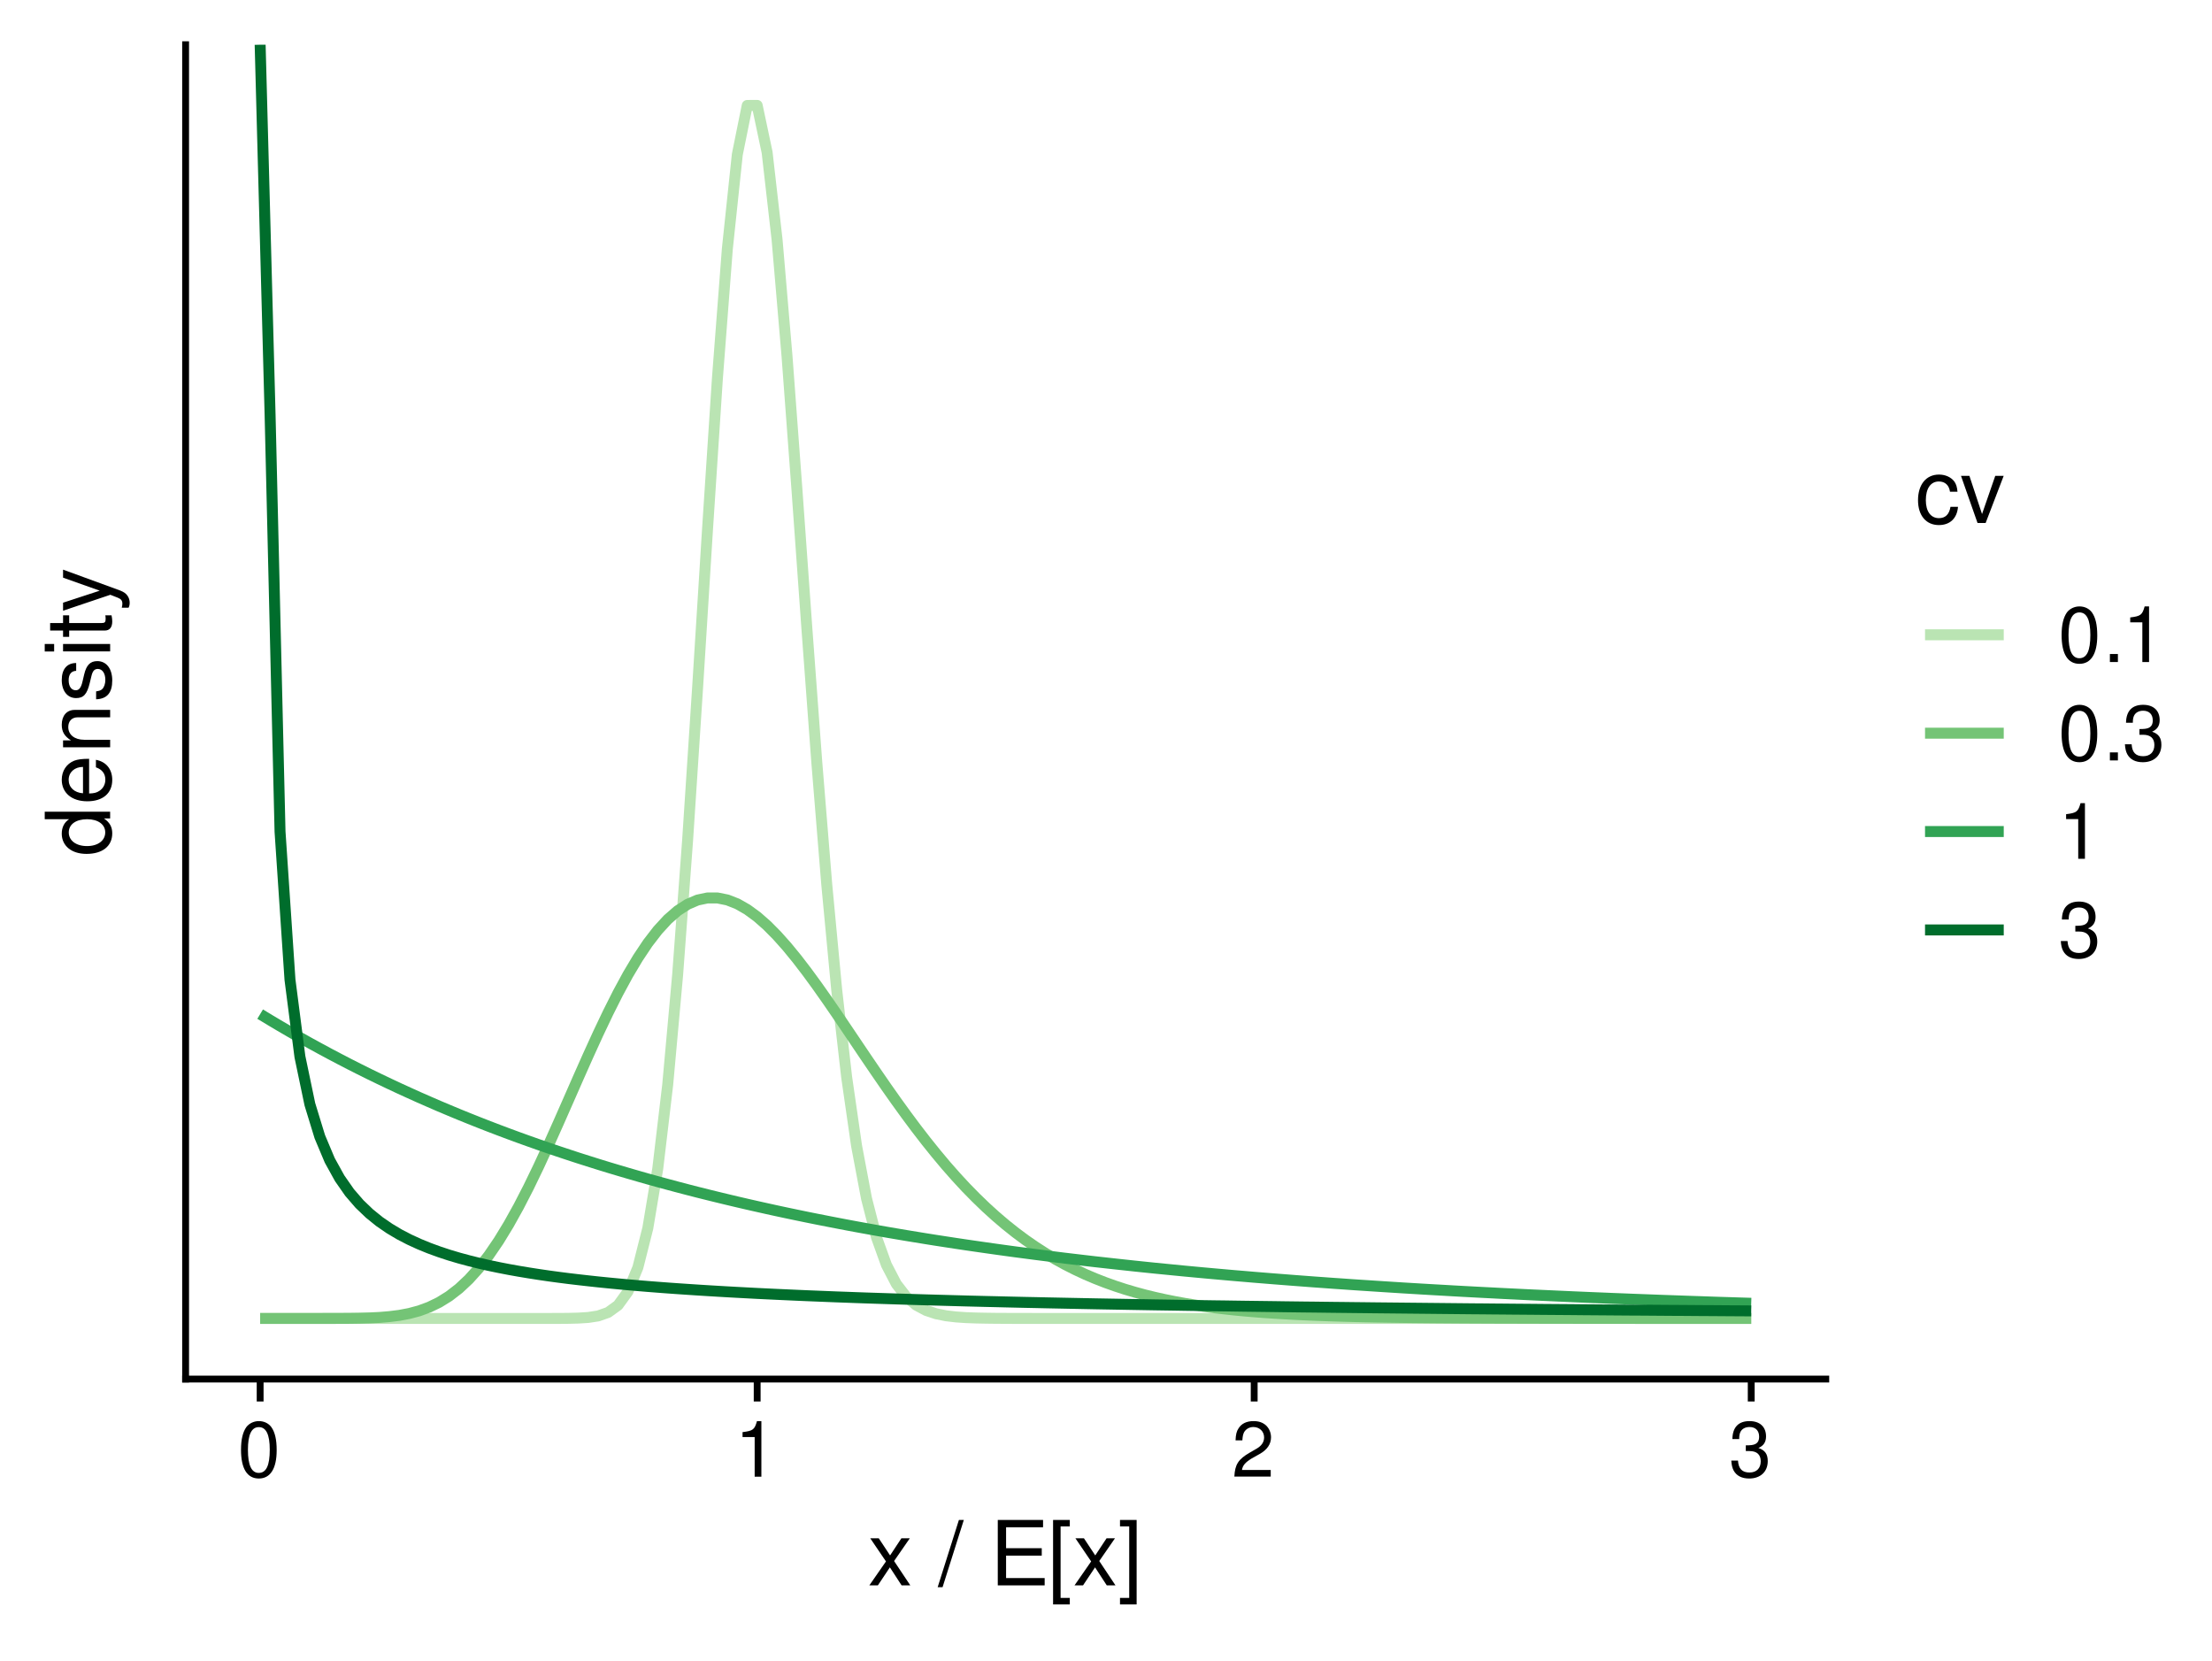
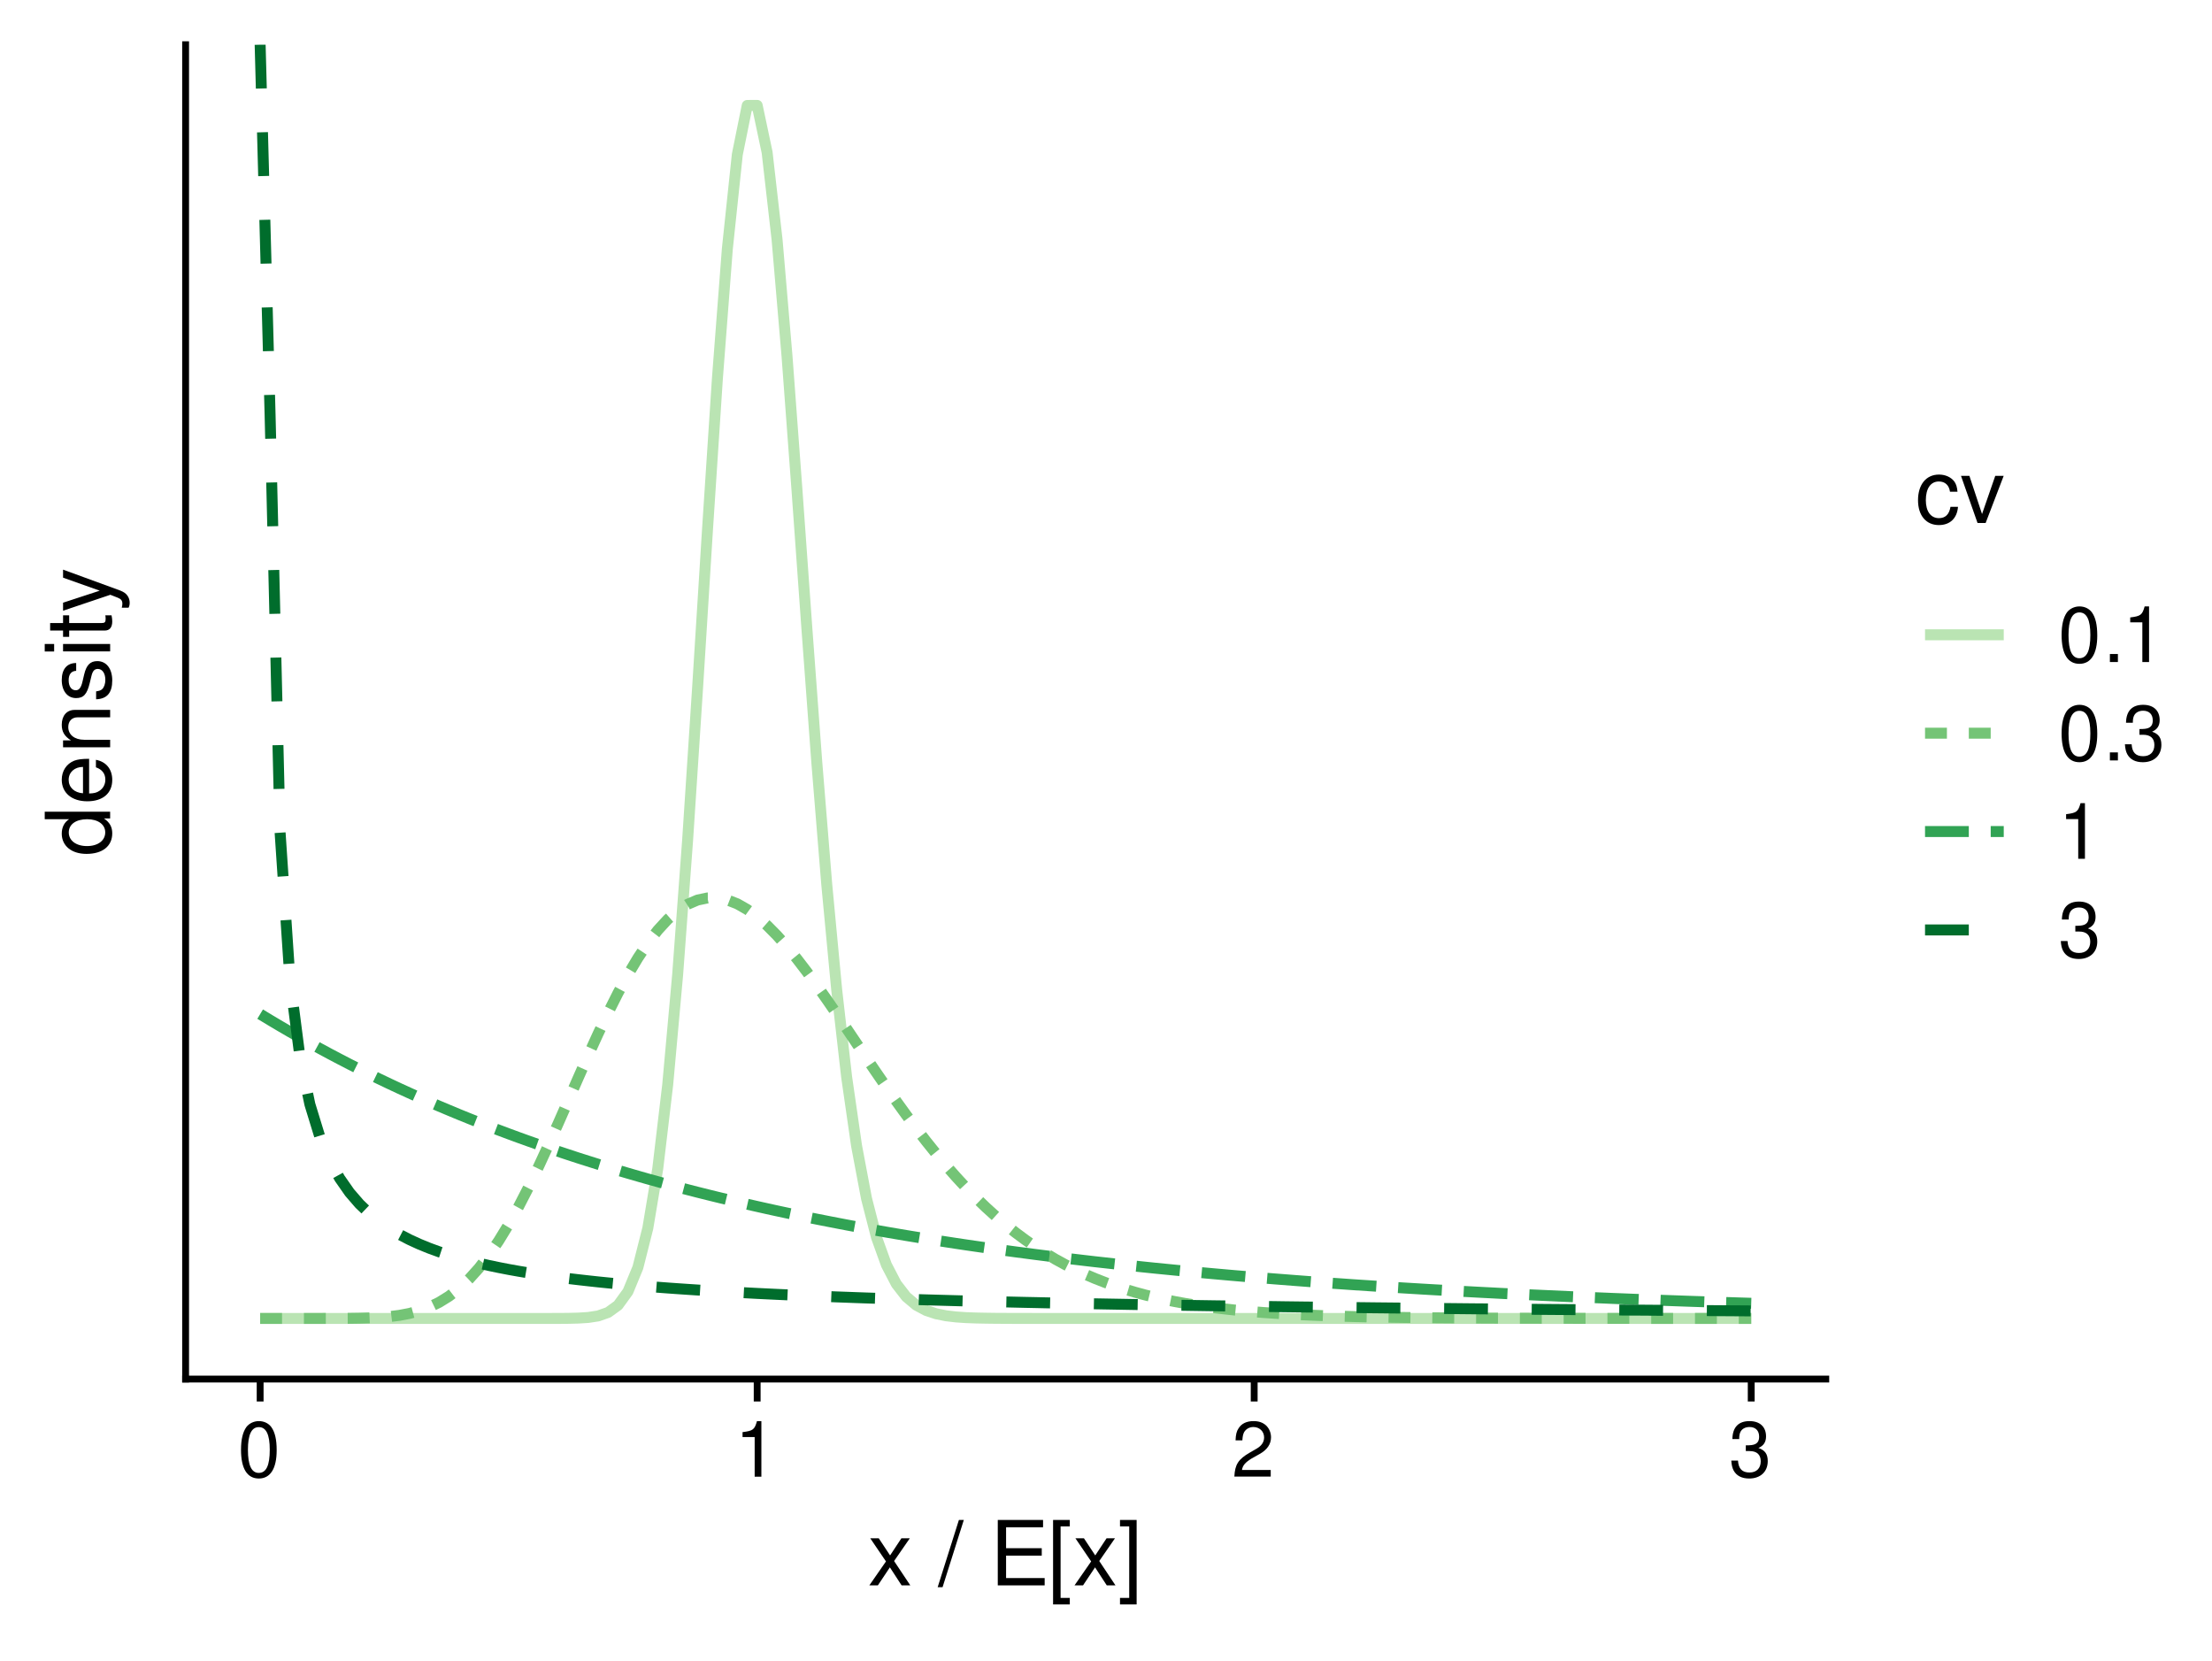
<svg xmlns="http://www.w3.org/2000/svg" xmlns:xlink="http://www.w3.org/1999/xlink" width="345" height="259" viewBox="0 0 345 259">
  <defs>
    <g>
      <g id="glyph-0-0">
</g>
      <g id="glyph-0-1">
        <path d="M 3.297 -8.672 C 2.516 -8.672 1.781 -8.312 1.344 -7.734 C 0.797 -6.953 0.516 -5.812 0.516 -4.203 C 0.516 -1.266 1.469 0.281 3.297 0.281 C 5.094 0.281 6.078 -1.266 6.078 -4.125 C 6.078 -5.812 5.812 -6.938 5.25 -7.734 C 4.812 -8.328 4.109 -8.672 3.297 -8.672 Z M 3.297 -7.734 C 4.438 -7.734 5 -6.578 5 -4.219 C 5 -1.75 4.453 -0.594 3.281 -0.594 C 2.156 -0.594 1.594 -1.797 1.594 -4.188 C 1.594 -6.578 2.156 -7.734 3.297 -7.734 Z M 3.297 -7.734 " />
      </g>
      <g id="glyph-0-2">
        <path d="M 3.109 -6.188 L 3.109 0 L 4.156 0 L 4.156 -8.672 L 3.469 -8.672 C 3.094 -7.344 2.859 -7.156 1.219 -6.953 L 1.219 -6.188 Z M 3.109 -6.188 " />
      </g>
      <g id="glyph-0-3">
        <path d="M 6.078 -1.047 L 1.594 -1.047 C 1.703 -1.766 2.094 -2.219 3.125 -2.859 L 4.328 -3.531 C 5.516 -4.188 6.125 -5.078 6.125 -6.141 C 6.125 -6.859 5.844 -7.531 5.344 -8 C 4.844 -8.453 4.219 -8.672 3.406 -8.672 C 2.328 -8.672 1.531 -8.297 1.062 -7.547 C 0.75 -7.094 0.625 -6.547 0.594 -5.672 L 1.656 -5.672 C 1.688 -6.266 1.766 -6.609 1.906 -6.906 C 2.188 -7.422 2.734 -7.75 3.375 -7.75 C 4.328 -7.75 5.047 -7.062 5.047 -6.125 C 5.047 -5.422 4.656 -4.828 3.906 -4.391 L 2.797 -3.75 C 1.016 -2.719 0.5 -1.906 0.406 -0.016 L 6.078 -0.016 Z M 6.078 -1.047 " />
      </g>
      <g id="glyph-0-4">
        <path d="M 2.656 -4 L 3.234 -4 C 4.375 -4 4.984 -3.453 4.984 -2.406 C 4.984 -1.312 4.328 -0.656 3.234 -0.656 C 2.078 -0.656 1.516 -1.25 1.438 -2.516 L 0.391 -2.516 C 0.438 -1.828 0.547 -1.375 0.75 -0.984 C 1.203 -0.141 2.031 0.281 3.188 0.281 C 4.938 0.281 6.078 -0.781 6.078 -2.422 C 6.078 -3.531 5.656 -4.125 4.625 -4.484 C 5.422 -4.812 5.812 -5.406 5.812 -6.281 C 5.812 -7.781 4.844 -8.672 3.234 -8.672 C 1.516 -8.672 0.594 -7.719 0.562 -5.875 L 1.625 -5.875 C 1.625 -6.406 1.688 -6.703 1.812 -6.969 C 2.047 -7.469 2.578 -7.75 3.234 -7.75 C 4.172 -7.75 4.734 -7.188 4.734 -6.25 C 4.734 -5.641 4.531 -5.266 4.062 -5.062 C 3.766 -4.938 3.391 -4.891 2.656 -4.891 Z M 2.656 -4 " />
      </g>
      <g id="glyph-0-5">
        <path d="M 2.297 -1.25 L 1.047 -1.25 L 1.047 0 L 2.297 0 Z M 2.297 -1.25 " />
      </g>
      <g id="glyph-1-0">
</g>
      <g id="glyph-1-1">
        <path d="M 4.094 -3.797 L 6.547 -7.344 L 5.234 -7.344 L 3.469 -4.672 L 1.703 -7.344 L 0.375 -7.344 L 2.828 -3.734 L 0.234 0 L 1.562 0 L 3.438 -2.812 L 5.266 0 L 6.625 0 Z M 4.094 -3.797 " />
      </g>
      <g id="glyph-1-2">
</g>
      <g id="glyph-1-3">
        <path d="M 3.203 -10.203 L -0.109 0.281 L 0.656 0.281 L 3.969 -10.203 Z M 3.203 -10.203 " />
      </g>
      <g id="glyph-1-4">
        <path d="M 2.562 -4.641 L 8.125 -4.641 L 8.125 -5.797 L 2.562 -5.797 L 2.562 -9.062 L 8.328 -9.062 L 8.328 -10.203 L 1.266 -10.203 L 1.266 0 L 8.578 0 L 8.578 -1.141 L 2.562 -1.141 Z M 2.562 -4.641 " />
      </g>
      <g id="glyph-1-5">
        <path d="M 3.5 -10.203 L 0.891 -10.203 L 0.891 2.969 L 3.5 2.969 L 3.5 1.953 L 2.062 1.953 L 2.062 -9.203 L 3.5 -9.203 Z M 3.5 -10.203 " />
      </g>
      <g id="glyph-1-6">
        <path d="M 0.328 2.969 L 2.922 2.969 L 2.922 -10.203 L 0.328 -10.203 L 0.328 -9.203 L 1.766 -9.203 L 1.766 1.953 L 0.328 1.953 Z M 0.328 2.969 " />
      </g>
      <g id="glyph-1-7">
        <path d="M 6.594 -4.875 C 6.531 -5.594 6.391 -6.047 6.109 -6.453 C 5.594 -7.141 4.719 -7.547 3.703 -7.547 C 1.703 -7.547 0.438 -5.984 0.438 -3.547 C 0.438 -1.172 1.688 0.328 3.688 0.328 C 5.438 0.328 6.531 -0.734 6.672 -2.516 L 5.5 -2.516 C 5.312 -1.344 4.703 -0.75 3.703 -0.75 C 2.422 -0.75 1.656 -1.812 1.656 -3.547 C 1.656 -5.375 2.406 -6.469 3.688 -6.469 C 4.656 -6.469 5.281 -5.891 5.422 -4.875 Z M 6.594 -4.875 " />
      </g>
      <g id="glyph-1-8">
        <path d="M 3.984 0 L 6.797 -7.344 L 5.484 -7.344 L 3.422 -1.391 L 1.453 -7.344 L 0.141 -7.344 L 2.719 0 Z M 3.984 0 " />
      </g>
      <g id="glyph-2-0">
</g>
      <g id="glyph-2-1">
        <path d="M -10.203 -6.938 L -10.203 -5.766 L -6.406 -5.766 C -7.156 -5.281 -7.547 -4.5 -7.547 -3.516 C -7.547 -1.609 -6.016 -0.359 -3.688 -0.359 C -1.203 -0.359 0.328 -1.562 0.328 -3.562 C 0.328 -4.562 -0.062 -5.266 -0.969 -5.891 L 0 -5.891 L 0 -6.938 Z M -6.453 -3.703 C -6.453 -4.969 -5.344 -5.766 -3.578 -5.766 C -1.891 -5.766 -0.766 -4.953 -0.766 -3.719 C -0.766 -2.438 -1.906 -1.578 -3.609 -1.578 C -5.312 -1.578 -6.453 -2.438 -6.453 -3.703 Z M -6.453 -3.703 " />
      </g>
      <g id="glyph-2-2">
        <path d="M -3.281 -7.188 C -4.391 -7.188 -5.062 -7.094 -5.609 -6.891 C -6.812 -6.406 -7.547 -5.297 -7.547 -3.922 C -7.547 -1.875 -5.984 -0.562 -3.562 -0.562 C -1.141 -0.562 0.328 -1.812 0.328 -3.891 C 0.328 -5.578 -0.625 -6.734 -2.219 -7.031 L -2.219 -5.859 C -1.266 -5.531 -0.75 -4.875 -0.75 -3.938 C -0.75 -3.188 -1.094 -2.562 -1.703 -2.172 C -2.125 -1.891 -2.547 -1.797 -3.281 -1.781 Z M -4.234 -1.812 C -5.594 -1.906 -6.469 -2.734 -6.469 -3.906 C -6.469 -5.094 -5.547 -5.922 -4.234 -5.922 Z M -4.234 -1.812 " />
      </g>
      <g id="glyph-2-3">
        <path d="M -7.344 -0.984 L 0 -0.984 L 0 -2.156 L -4.047 -2.156 C -5.547 -2.156 -6.531 -2.938 -6.531 -4.141 C -6.531 -5.062 -5.969 -5.656 -5.078 -5.656 L 0 -5.656 L 0 -6.812 L -5.547 -6.812 C -6.766 -6.812 -7.547 -5.906 -7.547 -4.5 C -7.547 -3.406 -7.125 -2.703 -6.109 -2.062 L -7.344 -2.062 Z M -7.344 -0.984 " />
      </g>
      <g id="glyph-2-4">
        <path d="M -5.297 -6.125 C -6.734 -6.125 -7.547 -5.172 -7.547 -3.469 C -7.547 -1.766 -6.656 -0.656 -5.312 -0.656 C -4.156 -0.656 -3.609 -1.25 -3.188 -2.984 L -2.922 -4.078 C -2.734 -4.891 -2.438 -5.203 -1.922 -5.203 C -1.219 -5.203 -0.75 -4.516 -0.75 -3.5 C -0.75 -2.875 -0.938 -2.344 -1.25 -2.047 C -1.453 -1.859 -1.672 -1.781 -2.188 -1.703 L -2.188 -0.469 C -0.484 -0.531 0.328 -1.484 0.328 -3.406 C 0.328 -5.25 -0.594 -6.422 -2 -6.422 C -3.094 -6.422 -3.703 -5.812 -4.047 -4.359 L -4.312 -3.234 C -4.531 -2.281 -4.844 -1.875 -5.359 -1.875 C -6.047 -1.875 -6.469 -2.484 -6.469 -3.438 C -6.469 -4.375 -6.062 -4.875 -5.297 -4.906 Z M -5.297 -6.125 " />
      </g>
      <g id="glyph-2-5">
        <path d="M -7.344 -2.094 L -7.344 -0.938 L 0 -0.938 L 0 -2.094 Z M -10.203 -2.094 L -10.203 -0.922 L -8.734 -0.922 L -8.734 -2.094 Z M -10.203 -2.094 " />
      </g>
      <g id="glyph-2-6">
        <path d="M -7.344 -3.562 L -7.344 -2.359 L -9.359 -2.359 L -9.359 -1.188 L -7.344 -1.188 L -7.344 -0.203 L -6.391 -0.203 L -6.391 -1.188 L -0.844 -1.188 C -0.078 -1.188 0.328 -1.688 0.328 -2.609 C 0.328 -2.906 0.297 -3.156 0.219 -3.562 L -0.75 -3.562 C -0.719 -3.391 -0.703 -3.234 -0.703 -3 C -0.703 -2.484 -0.844 -2.359 -1.359 -2.359 L -6.391 -2.359 L -6.391 -3.562 Z M -7.344 -3.562 " />
      </g>
      <g id="glyph-2-7">
        <path d="M -7.344 -5.438 L -1.625 -3.406 L -7.344 -1.531 L -7.344 -0.281 L 0.031 -2.766 L 1.188 -2.312 C 1.703 -2.109 1.906 -1.859 1.906 -1.375 C 1.906 -1.172 1.875 -1.016 1.812 -0.75 L 2.875 -0.75 C 3 -1 3.047 -1.234 3.047 -1.547 C 3.047 -1.922 2.922 -2.328 2.703 -2.625 C 2.438 -3 2.125 -3.203 1.547 -3.438 L -7.344 -6.688 Z M -7.344 -5.438 " />
      </g>
    </g>
    <clipPath id="clip-0">
      <path clip-rule="nonzero" d="M 39 6.973 L 274 6.973 L 274 206 L 39 206 Z M 39 6.973 " />
    </clipPath>
  </defs>
  <rect x="-34.5" y="-25.9" width="414" height="310.8" fill="rgb(100%, 100%, 100%)" fill-opacity="1" />
  <path fill="none" stroke-width="1.707" stroke-linecap="butt" stroke-linejoin="round" stroke="rgb(72.941%, 89.412%, 70.196%)" stroke-opacity="1" stroke-miterlimit="10" d="M 40.574 205.605 L 85.535 205.605 L 87.086 205.602 L 88.637 205.59 L 90.188 205.551 L 91.738 205.453 L 93.289 205.215 L 94.84 204.672 L 96.391 203.551 L 97.941 201.414 L 99.492 197.652 L 101.039 191.523 L 102.59 182.234 L 104.141 169.152 L 105.691 152 L 107.242 131.074 L 108.793 107.391 L 110.344 82.633 L 111.895 58.98 L 113.445 38.773 L 114.996 24.102 L 116.543 16.445 L 118.094 16.434 L 119.645 23.766 L 121.195 37.344 L 122.746 55.508 L 124.297 76.348 L 125.848 98.012 L 127.398 118.926 L 128.949 137.949 L 130.5 154.379 L 132.047 167.945 L 133.598 178.695 L 135.148 186.898 L 136.699 192.941 L 138.25 197.25 L 139.801 200.23 L 141.352 202.23 L 142.902 203.535 L 144.453 204.363 L 146.004 204.875 L 147.551 205.188 L 149.102 205.371 L 150.652 205.477 L 152.203 205.535 L 153.754 205.566 L 155.305 205.586 L 158.406 205.602 L 159.957 205.602 L 161.508 205.605 L 273.133 205.605 " />
-   <path fill="none" stroke-width="1.707" stroke-linecap="butt" stroke-linejoin="round" stroke="rgb(45.49%, 76.863%, 46.275%)" stroke-opacity="1" stroke-miterlimit="10" d="M 40.574 205.605 L 49.879 205.605 L 52.98 205.598 L 54.527 205.59 L 56.078 205.566 L 57.629 205.523 L 59.18 205.449 L 60.73 205.32 L 62.281 205.125 L 63.832 204.832 L 65.383 204.418 L 66.934 203.848 L 68.484 203.098 L 70.031 202.141 L 71.582 200.945 L 73.133 199.492 L 74.684 197.77 L 76.234 195.77 L 77.785 193.496 L 79.336 190.953 L 80.887 188.164 L 82.438 185.152 L 83.988 181.949 L 85.535 178.594 L 87.086 175.133 L 88.637 171.613 L 90.188 168.082 L 91.738 164.594 L 93.289 161.195 L 94.84 157.934 L 96.391 154.852 L 97.941 151.992 L 99.492 149.391 L 101.039 147.07 L 102.59 145.062 L 104.141 143.375 L 105.691 142.027 L 107.242 141.023 L 108.793 140.359 L 110.344 140.031 L 111.895 140.031 L 113.445 140.344 L 114.996 140.949 L 116.543 141.832 L 118.094 142.965 L 119.645 144.328 L 121.195 145.895 L 122.746 147.637 L 124.297 149.531 L 125.848 151.551 L 127.398 153.672 L 128.949 155.871 L 130.5 158.125 L 132.047 160.414 L 135.148 165.016 L 136.699 167.293 L 138.25 169.543 L 139.801 171.742 L 141.352 173.887 L 142.902 175.969 L 144.453 177.977 L 146.004 179.906 L 147.551 181.754 L 149.102 183.516 L 150.652 185.191 L 152.203 186.773 L 153.754 188.27 L 155.305 189.676 L 156.855 190.996 L 158.406 192.23 L 159.957 193.383 L 161.508 194.453 L 163.055 195.449 L 164.605 196.371 L 166.156 197.219 L 167.707 198.004 L 169.258 198.727 L 170.809 199.387 L 172.359 199.992 L 173.91 200.547 L 175.461 201.055 L 177.012 201.512 L 178.559 201.934 L 180.109 202.312 L 181.66 202.656 L 183.211 202.969 L 184.762 203.25 L 186.312 203.504 L 187.863 203.734 L 189.414 203.938 L 190.965 204.121 L 192.516 204.289 L 194.062 204.438 L 195.613 204.57 L 197.164 204.688 L 198.715 204.793 L 200.266 204.887 L 201.816 204.973 L 203.367 205.047 L 204.918 205.113 L 206.469 205.172 L 208.02 205.223 L 209.566 205.27 L 211.117 205.312 L 212.668 205.348 L 214.219 205.379 L 215.77 205.406 L 218.871 205.453 L 220.422 205.473 L 223.523 205.504 L 225.07 205.516 L 228.172 205.539 L 232.824 205.562 L 239.027 205.578 L 240.574 205.582 L 243.676 205.59 L 245.227 205.59 L 246.777 205.594 L 248.328 205.594 L 249.879 205.598 L 254.531 205.598 L 256.078 205.602 L 268.484 205.602 L 270.035 205.605 L 273.133 205.605 " />
-   <path fill="none" stroke-width="1.707" stroke-linecap="butt" stroke-linejoin="round" stroke="rgb(19.216%, 63.922%, 32.941%)" stroke-opacity="1" stroke-miterlimit="10" d="M 40.574 158.148 L 42.125 159.086 L 43.676 160.008 L 45.227 160.91 L 46.777 161.797 L 48.328 162.664 L 49.879 163.512 L 51.43 164.348 L 52.98 165.164 L 54.527 165.965 L 56.078 166.75 L 57.629 167.52 L 59.18 168.273 L 60.73 169.012 L 62.281 169.738 L 63.832 170.445 L 65.383 171.145 L 66.934 171.824 L 68.484 172.496 L 70.031 173.148 L 71.582 173.793 L 73.133 174.422 L 74.684 175.039 L 76.234 175.645 L 77.785 176.238 L 79.336 176.82 L 80.887 177.391 L 82.438 177.949 L 83.988 178.496 L 85.535 179.035 L 87.086 179.559 L 88.637 180.074 L 90.188 180.582 L 91.738 181.074 L 93.289 181.562 L 94.84 182.039 L 96.391 182.504 L 97.941 182.961 L 99.492 183.41 L 101.039 183.852 L 102.59 184.281 L 104.141 184.703 L 105.691 185.117 L 107.242 185.523 L 108.793 185.922 L 110.344 186.309 L 111.895 186.691 L 113.445 187.066 L 114.996 187.434 L 116.543 187.793 L 118.094 188.145 L 119.645 188.492 L 121.195 188.832 L 122.746 189.164 L 124.297 189.488 L 125.848 189.809 L 127.398 190.121 L 128.949 190.426 L 130.5 190.727 L 132.047 191.023 L 133.598 191.312 L 135.148 191.594 L 136.699 191.871 L 138.25 192.145 L 139.801 192.41 L 141.352 192.672 L 144.453 193.18 L 146.004 193.426 L 147.551 193.664 L 149.102 193.902 L 150.652 194.133 L 152.203 194.359 L 153.754 194.582 L 155.305 194.801 L 156.855 195.016 L 158.406 195.227 L 161.508 195.633 L 163.055 195.828 L 164.605 196.023 L 166.156 196.215 L 169.258 196.582 L 170.809 196.762 L 173.91 197.105 L 177.012 197.441 L 178.559 197.602 L 180.109 197.762 L 184.762 198.219 L 187.863 198.508 L 189.414 198.648 L 192.516 198.922 L 194.062 199.051 L 195.613 199.184 L 198.715 199.434 L 201.816 199.676 L 204.918 199.91 L 206.469 200.02 L 208.02 200.133 L 209.566 200.238 L 211.117 200.348 L 215.77 200.652 L 218.871 200.848 L 221.973 201.035 L 223.523 201.125 L 225.07 201.211 L 226.621 201.301 L 228.172 201.387 L 231.273 201.551 L 232.824 201.629 L 234.375 201.711 L 235.926 201.785 L 237.477 201.863 L 239.027 201.938 L 240.574 202.008 L 245.227 202.219 L 248.328 202.352 L 249.879 202.414 L 251.43 202.48 L 252.98 202.539 L 254.531 202.602 L 256.078 202.66 L 259.18 202.777 L 263.832 202.941 L 265.383 202.992 L 266.934 203.047 L 268.484 203.098 L 270.035 203.145 L 271.582 203.195 L 273.133 203.242 " />
+   <path fill="none" stroke-width="1.707" stroke-linecap="butt" stroke-linejoin="round" stroke="rgb(45.49%, 76.863%, 46.275%)" stroke-opacity="1" stroke-dasharray="3.414 3.414" stroke-miterlimit="10" d="M 40.574 205.605 L 49.879 205.605 L 52.98 205.598 L 54.527 205.59 L 56.078 205.566 L 57.629 205.523 L 59.18 205.449 L 60.73 205.32 L 62.281 205.125 L 63.832 204.832 L 65.383 204.418 L 66.934 203.848 L 68.484 203.098 L 70.031 202.141 L 71.582 200.945 L 73.133 199.492 L 74.684 197.77 L 76.234 195.77 L 77.785 193.496 L 79.336 190.953 L 80.887 188.164 L 82.438 185.152 L 83.988 181.949 L 85.535 178.594 L 87.086 175.133 L 88.637 171.613 L 90.188 168.082 L 91.738 164.594 L 93.289 161.195 L 94.84 157.934 L 96.391 154.852 L 97.941 151.992 L 99.492 149.391 L 101.039 147.07 L 102.59 145.062 L 104.141 143.375 L 105.691 142.027 L 107.242 141.023 L 108.793 140.359 L 110.344 140.031 L 111.895 140.031 L 113.445 140.344 L 114.996 140.949 L 116.543 141.832 L 118.094 142.965 L 119.645 144.328 L 121.195 145.895 L 122.746 147.637 L 124.297 149.531 L 125.848 151.551 L 127.398 153.672 L 128.949 155.871 L 130.5 158.125 L 132.047 160.414 L 135.148 165.016 L 136.699 167.293 L 138.25 169.543 L 139.801 171.742 L 141.352 173.887 L 142.902 175.969 L 144.453 177.977 L 146.004 179.906 L 147.551 181.754 L 149.102 183.516 L 150.652 185.191 L 152.203 186.773 L 153.754 188.27 L 155.305 189.676 L 156.855 190.996 L 158.406 192.23 L 159.957 193.383 L 161.508 194.453 L 163.055 195.449 L 164.605 196.371 L 166.156 197.219 L 167.707 198.004 L 169.258 198.727 L 170.809 199.387 L 172.359 199.992 L 173.91 200.547 L 175.461 201.055 L 177.012 201.512 L 178.559 201.934 L 180.109 202.312 L 181.66 202.656 L 183.211 202.969 L 184.762 203.25 L 186.312 203.504 L 187.863 203.734 L 189.414 203.938 L 190.965 204.121 L 192.516 204.289 L 194.062 204.438 L 195.613 204.57 L 197.164 204.688 L 198.715 204.793 L 200.266 204.887 L 201.816 204.973 L 203.367 205.047 L 204.918 205.113 L 206.469 205.172 L 208.02 205.223 L 209.566 205.27 L 211.117 205.312 L 212.668 205.348 L 214.219 205.379 L 215.77 205.406 L 218.871 205.453 L 220.422 205.473 L 223.523 205.504 L 225.07 205.516 L 228.172 205.539 L 232.824 205.562 L 239.027 205.578 L 240.574 205.582 L 243.676 205.59 L 245.227 205.59 L 246.777 205.594 L 248.328 205.594 L 249.879 205.598 L 254.531 205.598 L 256.078 205.602 L 268.484 205.602 L 270.035 205.605 L 273.133 205.605 " />
+   <path fill="none" stroke-width="1.707" stroke-linecap="butt" stroke-linejoin="round" stroke="rgb(19.216%, 63.922%, 32.941%)" stroke-opacity="1" stroke-dasharray="6.829 3.414" stroke-miterlimit="10" d="M 40.574 158.148 L 42.125 159.086 L 43.676 160.008 L 45.227 160.91 L 46.777 161.797 L 48.328 162.664 L 49.879 163.512 L 51.43 164.348 L 52.98 165.164 L 54.527 165.965 L 56.078 166.75 L 57.629 167.52 L 59.18 168.273 L 60.73 169.012 L 62.281 169.738 L 63.832 170.445 L 65.383 171.145 L 66.934 171.824 L 68.484 172.496 L 70.031 173.148 L 71.582 173.793 L 73.133 174.422 L 74.684 175.039 L 76.234 175.645 L 77.785 176.238 L 79.336 176.82 L 80.887 177.391 L 82.438 177.949 L 83.988 178.496 L 85.535 179.035 L 87.086 179.559 L 88.637 180.074 L 90.188 180.582 L 91.738 181.074 L 93.289 181.562 L 94.84 182.039 L 96.391 182.504 L 97.941 182.961 L 99.492 183.41 L 101.039 183.852 L 102.59 184.281 L 104.141 184.703 L 105.691 185.117 L 107.242 185.523 L 108.793 185.922 L 110.344 186.309 L 111.895 186.691 L 113.445 187.066 L 114.996 187.434 L 116.543 187.793 L 118.094 188.145 L 119.645 188.492 L 121.195 188.832 L 122.746 189.164 L 124.297 189.488 L 125.848 189.809 L 127.398 190.121 L 128.949 190.426 L 130.5 190.727 L 132.047 191.023 L 133.598 191.312 L 135.148 191.594 L 136.699 191.871 L 138.25 192.145 L 139.801 192.41 L 141.352 192.672 L 144.453 193.18 L 146.004 193.426 L 147.551 193.664 L 149.102 193.902 L 150.652 194.133 L 152.203 194.359 L 153.754 194.582 L 155.305 194.801 L 156.855 195.016 L 158.406 195.227 L 161.508 195.633 L 163.055 195.828 L 164.605 196.023 L 166.156 196.215 L 169.258 196.582 L 170.809 196.762 L 173.91 197.105 L 177.012 197.441 L 178.559 197.602 L 180.109 197.762 L 184.762 198.219 L 187.863 198.508 L 189.414 198.648 L 192.516 198.922 L 194.062 199.051 L 195.613 199.184 L 198.715 199.434 L 201.816 199.676 L 204.918 199.91 L 206.469 200.02 L 208.02 200.133 L 209.566 200.238 L 211.117 200.348 L 215.77 200.652 L 218.871 200.848 L 221.973 201.035 L 223.523 201.125 L 225.07 201.211 L 226.621 201.301 L 228.172 201.387 L 231.273 201.551 L 232.824 201.629 L 234.375 201.711 L 235.926 201.785 L 237.477 201.863 L 239.027 201.938 L 240.574 202.008 L 245.227 202.219 L 248.328 202.352 L 249.879 202.414 L 251.43 202.48 L 252.98 202.539 L 254.531 202.602 L 256.078 202.66 L 259.18 202.777 L 263.832 202.941 L 265.383 202.992 L 266.934 203.047 L 268.484 203.098 L 270.035 203.145 L 271.582 203.195 L 273.133 203.242 " />
  <g clip-path="url(#clip-0)">
-     <path fill="none" stroke-width="1.707" stroke-linecap="butt" stroke-linejoin="round" stroke="rgb(0%, 42.745%, 17.255%)" stroke-opacity="1" stroke-miterlimit="10" d="M 40.574 6.973 L 42.125 64.695 L 43.676 129.68 L 45.227 152.773 L 46.777 164.785 L 48.328 172.203 L 49.879 177.262 L 51.43 180.949 L 52.98 183.754 L 54.527 185.973 L 56.078 187.766 L 57.629 189.25 L 59.18 190.504 L 60.73 191.57 L 62.281 192.496 L 63.832 193.301 L 65.383 194.012 L 66.934 194.645 L 68.484 195.211 L 70.031 195.723 L 71.582 196.184 L 73.133 196.602 L 74.684 196.988 L 76.234 197.34 L 77.785 197.664 L 79.336 197.965 L 80.887 198.242 L 82.438 198.5 L 83.988 198.742 L 85.535 198.969 L 87.086 199.18 L 88.637 199.379 L 90.188 199.562 L 91.738 199.738 L 93.289 199.906 L 94.84 200.062 L 96.391 200.211 L 97.941 200.355 L 99.492 200.488 L 101.039 200.617 L 102.59 200.738 L 104.141 200.855 L 105.691 200.965 L 107.242 201.07 L 108.793 201.172 L 110.344 201.27 L 111.895 201.363 L 113.445 201.453 L 114.996 201.539 L 116.543 201.621 L 118.094 201.703 L 121.195 201.852 L 124.297 201.992 L 125.848 202.059 L 130.5 202.246 L 132.047 202.301 L 133.598 202.359 L 135.148 202.414 L 139.801 202.566 L 144.453 202.707 L 146.004 202.75 L 147.551 202.793 L 150.652 202.879 L 153.754 202.957 L 155.305 202.992 L 156.855 203.031 L 159.957 203.102 L 161.508 203.133 L 163.055 203.168 L 170.809 203.324 L 177.012 203.434 L 178.559 203.461 L 180.109 203.488 L 183.211 203.535 L 184.762 203.562 L 189.414 203.633 L 190.965 203.652 L 192.516 203.676 L 194.062 203.699 L 198.715 203.758 L 200.266 203.781 L 203.367 203.82 L 204.918 203.836 L 208.02 203.875 L 209.566 203.891 L 211.117 203.91 L 212.668 203.926 L 214.219 203.945 L 223.523 204.039 L 225.07 204.055 L 229.723 204.102 L 231.273 204.113 L 232.824 204.129 L 234.375 204.141 L 235.926 204.156 L 239.027 204.18 L 240.574 204.195 L 245.227 204.23 L 246.777 204.246 L 254.531 204.305 L 256.078 204.312 L 260.73 204.348 L 262.281 204.355 L 265.383 204.379 L 266.934 204.387 L 270.035 204.41 L 271.582 204.418 L 273.133 204.43 " />
+     <path fill="none" stroke-width="1.707" stroke-linecap="butt" stroke-linejoin="round" stroke="rgb(0%, 42.745%, 17.255%)" stroke-opacity="1" stroke-dasharray="6.829 6.829" stroke-miterlimit="10" d="M 40.574 6.973 L 42.125 64.695 L 43.676 129.68 L 45.227 152.773 L 46.777 164.785 L 48.328 172.203 L 49.879 177.262 L 51.43 180.949 L 52.98 183.754 L 54.527 185.973 L 56.078 187.766 L 57.629 189.25 L 59.18 190.504 L 60.73 191.57 L 62.281 192.496 L 63.832 193.301 L 65.383 194.012 L 66.934 194.645 L 68.484 195.211 L 70.031 195.723 L 71.582 196.184 L 73.133 196.602 L 74.684 196.988 L 76.234 197.34 L 77.785 197.664 L 79.336 197.965 L 80.887 198.242 L 82.438 198.5 L 83.988 198.742 L 85.535 198.969 L 87.086 199.18 L 88.637 199.379 L 90.188 199.562 L 91.738 199.738 L 93.289 199.906 L 94.84 200.062 L 96.391 200.211 L 97.941 200.355 L 99.492 200.488 L 101.039 200.617 L 102.59 200.738 L 104.141 200.855 L 105.691 200.965 L 107.242 201.07 L 108.793 201.172 L 110.344 201.27 L 111.895 201.363 L 113.445 201.453 L 114.996 201.539 L 116.543 201.621 L 118.094 201.703 L 121.195 201.852 L 124.297 201.992 L 125.848 202.059 L 130.5 202.246 L 132.047 202.301 L 133.598 202.359 L 135.148 202.414 L 139.801 202.566 L 144.453 202.707 L 146.004 202.75 L 147.551 202.793 L 150.652 202.879 L 153.754 202.957 L 155.305 202.992 L 156.855 203.031 L 159.957 203.102 L 161.508 203.133 L 163.055 203.168 L 170.809 203.324 L 177.012 203.434 L 178.559 203.461 L 180.109 203.488 L 183.211 203.535 L 184.762 203.562 L 189.414 203.633 L 190.965 203.652 L 192.516 203.676 L 194.062 203.699 L 198.715 203.758 L 200.266 203.781 L 203.367 203.82 L 204.918 203.836 L 208.02 203.875 L 209.566 203.891 L 211.117 203.91 L 212.668 203.926 L 214.219 203.945 L 223.523 204.039 L 225.07 204.055 L 229.723 204.102 L 231.273 204.113 L 232.824 204.129 L 234.375 204.141 L 235.926 204.156 L 239.027 204.18 L 240.574 204.195 L 245.227 204.23 L 246.777 204.246 L 254.531 204.305 L 256.078 204.312 L 260.73 204.348 L 262.281 204.355 L 265.383 204.379 L 266.934 204.387 L 270.035 204.41 L 271.582 204.418 L 273.133 204.43 " />
  </g>
  <path fill="none" stroke-width="1.067" stroke-linecap="square" stroke-linejoin="round" stroke="rgb(0%, 0%, 0%)" stroke-opacity="1" stroke-miterlimit="10" d="M 28.949 215.062 L 28.949 6.973 " />
  <path fill="none" stroke-width="1.067" stroke-linecap="square" stroke-linejoin="round" stroke="rgb(0%, 0%, 0%)" stroke-opacity="1" stroke-miterlimit="10" d="M 28.949 215.062 L 284.762 215.062 " />
  <path fill="none" stroke-width="1.067" stroke-linecap="butt" stroke-linejoin="round" stroke="rgb(0%, 0%, 0%)" stroke-opacity="1" stroke-miterlimit="10" d="M 40.574 218.551 L 40.574 215.062 " />
  <path fill="none" stroke-width="1.067" stroke-linecap="butt" stroke-linejoin="round" stroke="rgb(0%, 0%, 0%)" stroke-opacity="1" stroke-miterlimit="10" d="M 118.094 218.551 L 118.094 215.062 " />
  <path fill="none" stroke-width="1.067" stroke-linecap="butt" stroke-linejoin="round" stroke="rgb(0%, 0%, 0%)" stroke-opacity="1" stroke-miterlimit="10" d="M 195.613 218.551 L 195.613 215.062 " />
  <path fill="none" stroke-width="1.067" stroke-linecap="butt" stroke-linejoin="round" stroke="rgb(0%, 0%, 0%)" stroke-opacity="1" stroke-miterlimit="10" d="M 273.133 218.551 L 273.133 215.062 " />
  <g fill="rgb(0%, 0%, 0%)" fill-opacity="1">
    <use xlink:href="#glyph-0-1" x="37.074" y="230.287" />
  </g>
  <g fill="rgb(0%, 0%, 0%)" fill-opacity="1">
    <use xlink:href="#glyph-0-2" x="114.594" y="230.287" />
  </g>
  <g fill="rgb(0%, 0%, 0%)" fill-opacity="1">
    <use xlink:href="#glyph-0-3" x="192.113" y="230.287" />
  </g>
  <g fill="rgb(0%, 0%, 0%)" fill-opacity="1">
    <use xlink:href="#glyph-0-4" x="269.633" y="230.287" />
  </g>
  <g fill="rgb(0%, 0%, 0%)" fill-opacity="1">
    <use xlink:href="#glyph-1-1" x="135.355" y="247.233" />
    <use xlink:href="#glyph-1-2" x="142.355" y="247.233" />
    <use xlink:href="#glyph-1-3" x="146.355" y="247.233" />
    <use xlink:href="#glyph-1-2" x="150.355" y="247.233" />
    <use xlink:href="#glyph-1-4" x="154.355" y="247.233" />
    <use xlink:href="#glyph-1-5" x="163.355" y="247.233" />
    <use xlink:href="#glyph-1-1" x="167.355" y="247.233" />
    <use xlink:href="#glyph-1-6" x="174.355" y="247.233" />
  </g>
  <g fill="rgb(0%, 0%, 0%)" fill-opacity="1">
    <use xlink:href="#glyph-2-1" x="17.179" y="133.52" />
    <use xlink:href="#glyph-2-2" x="17.179" y="125.52" />
    <use xlink:href="#glyph-2-3" x="17.179" y="117.52" />
    <use xlink:href="#glyph-2-4" x="17.179" y="109.52" />
    <use xlink:href="#glyph-2-5" x="17.179" y="102.52" />
    <use xlink:href="#glyph-2-6" x="17.179" y="99.52" />
    <use xlink:href="#glyph-2-7" x="17.179" y="95.52" />
  </g>
  <g fill="rgb(0%, 0%, 0%)" fill-opacity="1">
    <use xlink:href="#glyph-1-7" x="298.711" y="81.554" />
    <use xlink:href="#glyph-1-8" x="305.711" y="81.554" />
  </g>
  <path fill="none" stroke-width="1.707" stroke-linecap="butt" stroke-linejoin="round" stroke="rgb(72.941%, 89.412%, 70.196%)" stroke-opacity="1" stroke-miterlimit="10" d="M 300.242 98.992 L 312.52 98.992 " />
-   <path fill="none" stroke-width="1.707" stroke-linecap="butt" stroke-linejoin="round" stroke="rgb(45.49%, 76.863%, 46.275%)" stroke-opacity="1" stroke-miterlimit="10" d="M 300.242 114.336 L 312.52 114.336 " />
-   <path fill="none" stroke-width="1.707" stroke-linecap="butt" stroke-linejoin="round" stroke="rgb(19.216%, 63.922%, 32.941%)" stroke-opacity="1" stroke-miterlimit="10" d="M 300.242 129.676 L 312.52 129.676 " />
-   <path fill="none" stroke-width="1.707" stroke-linecap="butt" stroke-linejoin="round" stroke="rgb(0%, 42.745%, 17.255%)" stroke-opacity="1" stroke-miterlimit="10" d="M 300.242 145.02 L 312.52 145.02 " />
+   <path fill="none" stroke-width="1.707" stroke-linecap="butt" stroke-linejoin="round" stroke="rgb(45.49%, 76.863%, 46.275%)" stroke-opacity="1" stroke-dasharray="3.414 3.414" stroke-miterlimit="10" d="M 300.242 114.336 L 312.52 114.336 " />
+   <path fill="none" stroke-width="1.707" stroke-linecap="butt" stroke-linejoin="round" stroke="rgb(19.216%, 63.922%, 32.941%)" stroke-opacity="1" stroke-dasharray="6.829 3.414" stroke-miterlimit="10" d="M 300.242 129.676 L 312.52 129.676 " />
+   <path fill="none" stroke-width="1.707" stroke-linecap="butt" stroke-linejoin="round" stroke="rgb(0%, 42.745%, 17.255%)" stroke-opacity="1" stroke-dasharray="6.829 6.829" stroke-miterlimit="10" d="M 300.242 145.02 L 312.52 145.02 " />
  <g fill="rgb(0%, 0%, 0%)" fill-opacity="1">
    <use xlink:href="#glyph-0-1" x="321.027" y="103.24" />
    <use xlink:href="#glyph-0-5" x="328.027" y="103.24" />
    <use xlink:href="#glyph-0-2" x="331.027" y="103.24" />
  </g>
  <g fill="rgb(0%, 0%, 0%)" fill-opacity="1">
    <use xlink:href="#glyph-0-1" x="321.027" y="118.584" />
    <use xlink:href="#glyph-0-5" x="328.027" y="118.584" />
    <use xlink:href="#glyph-0-4" x="331.027" y="118.584" />
  </g>
  <g fill="rgb(0%, 0%, 0%)" fill-opacity="1">
    <use xlink:href="#glyph-0-2" x="321.027" y="133.924" />
  </g>
  <g fill="rgb(0%, 0%, 0%)" fill-opacity="1">
    <use xlink:href="#glyph-0-4" x="321.027" y="149.268" />
  </g>
</svg>
